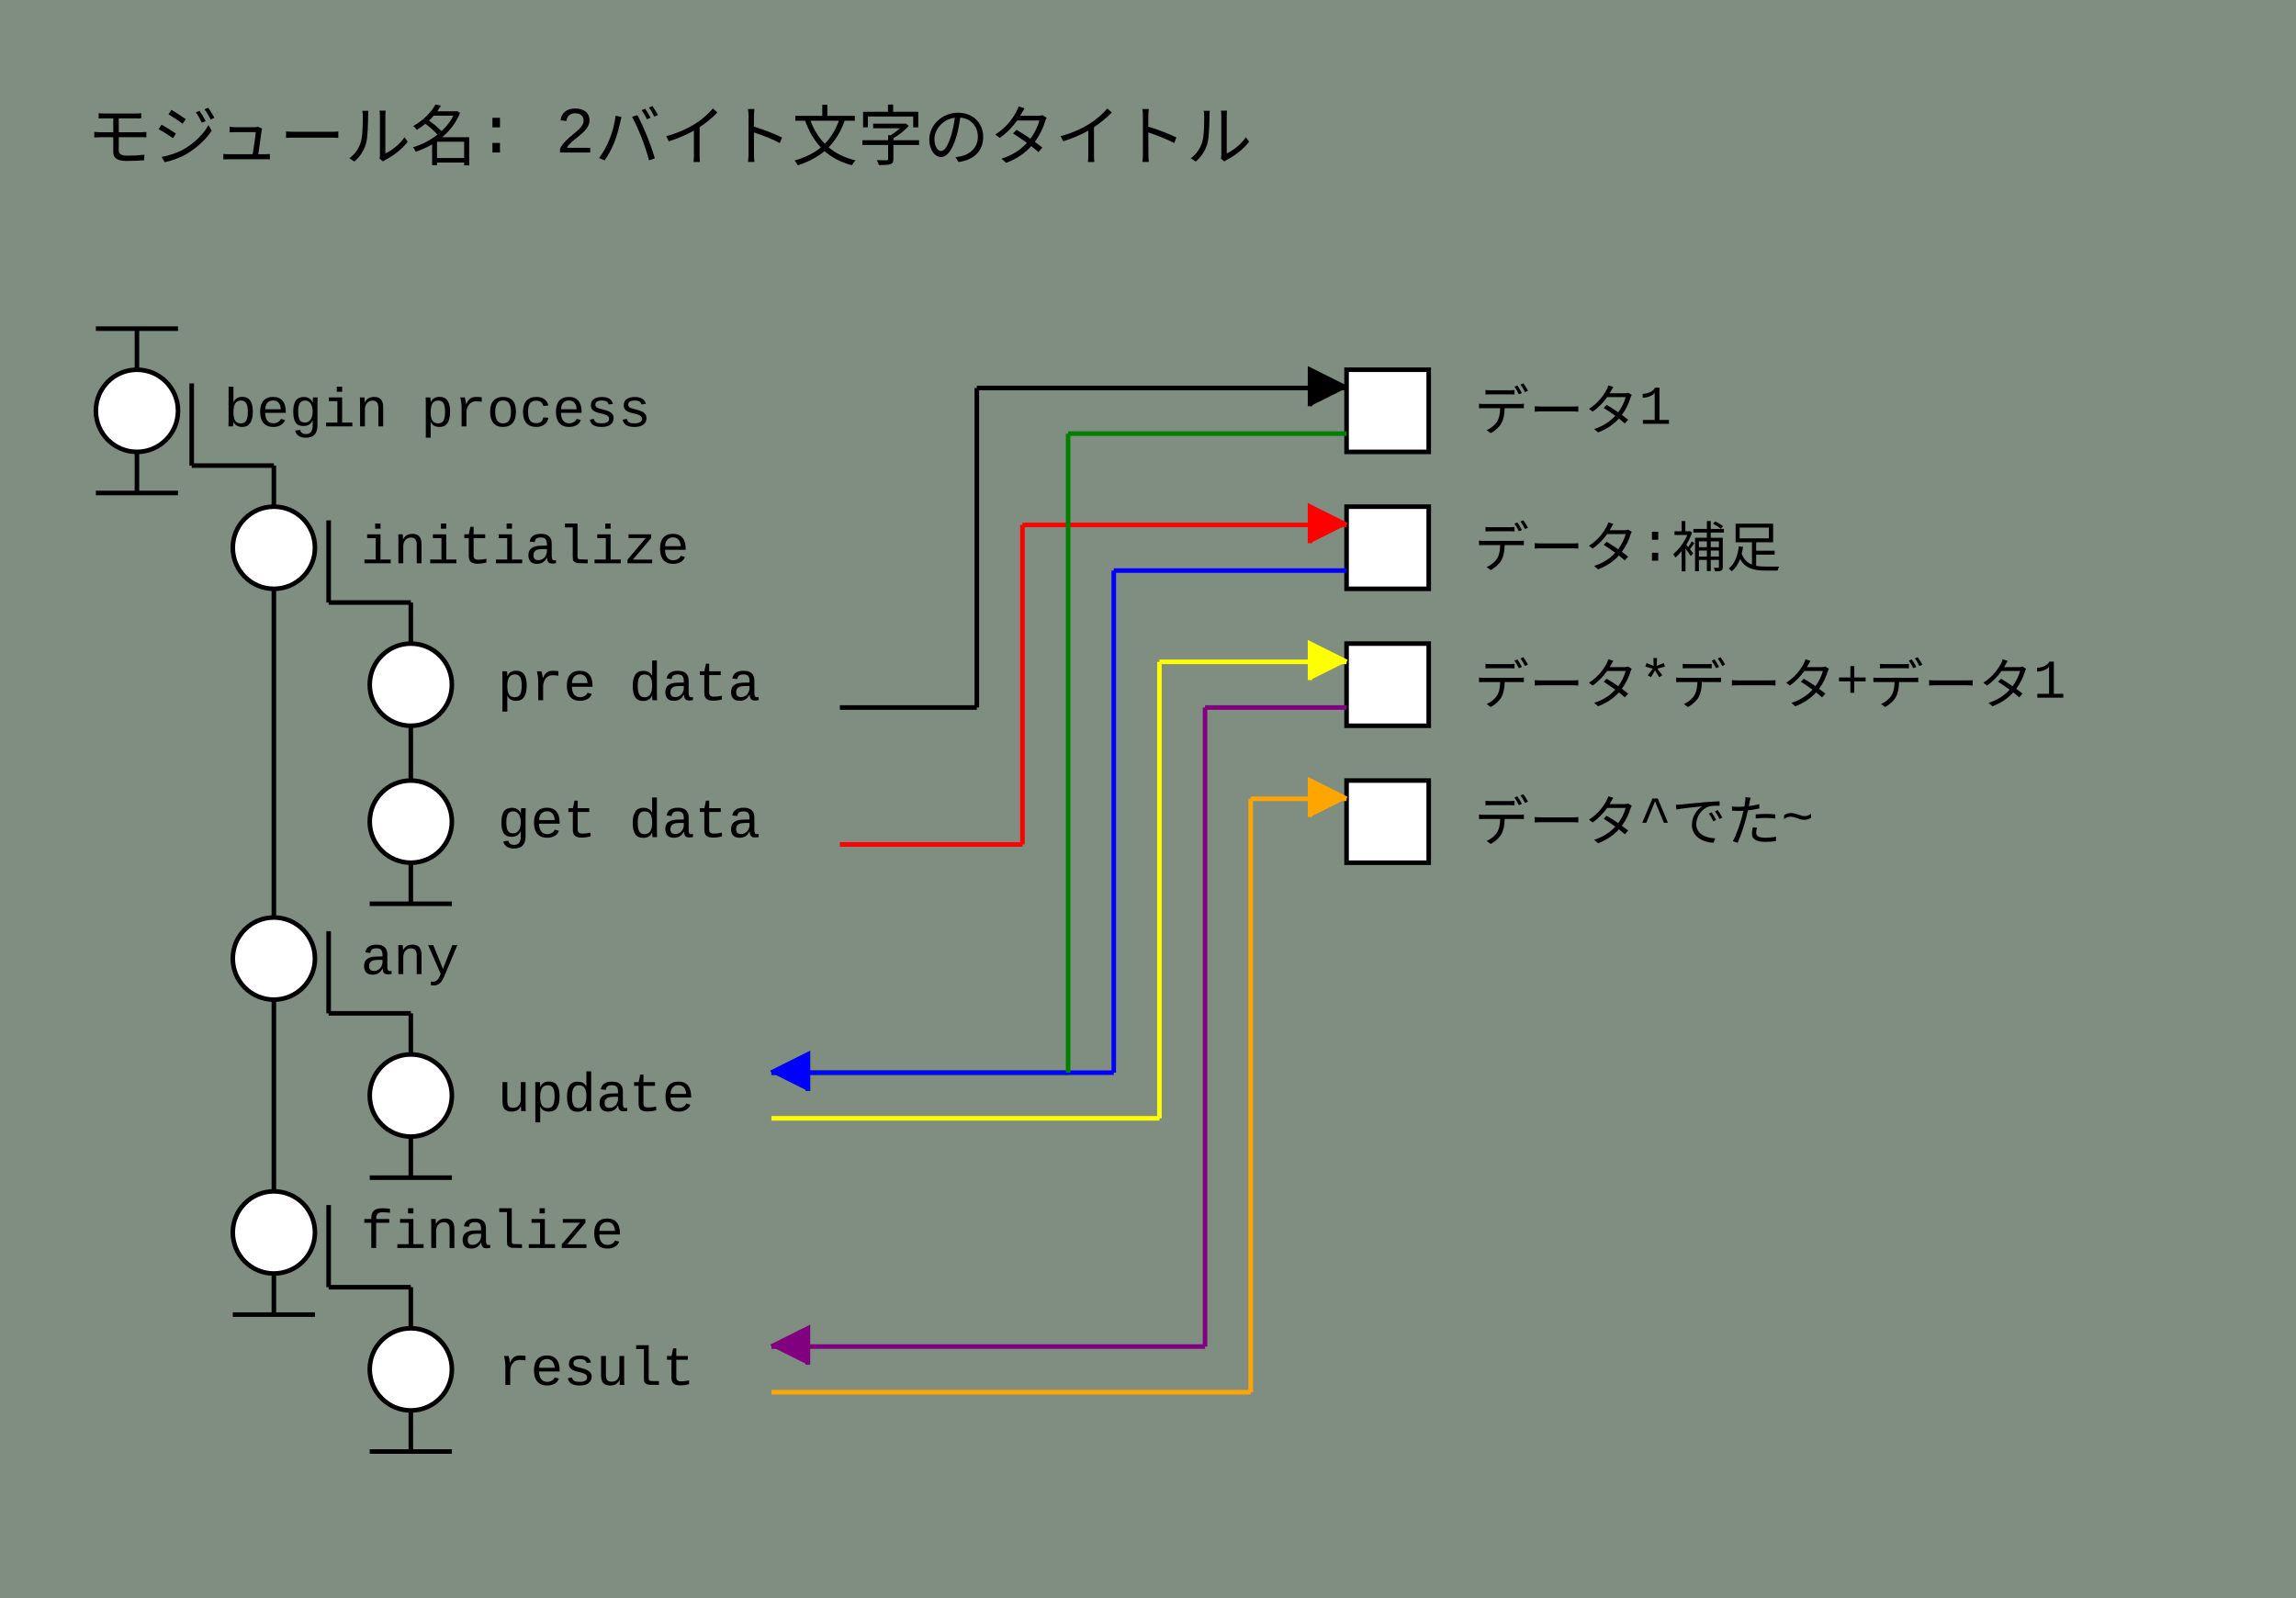
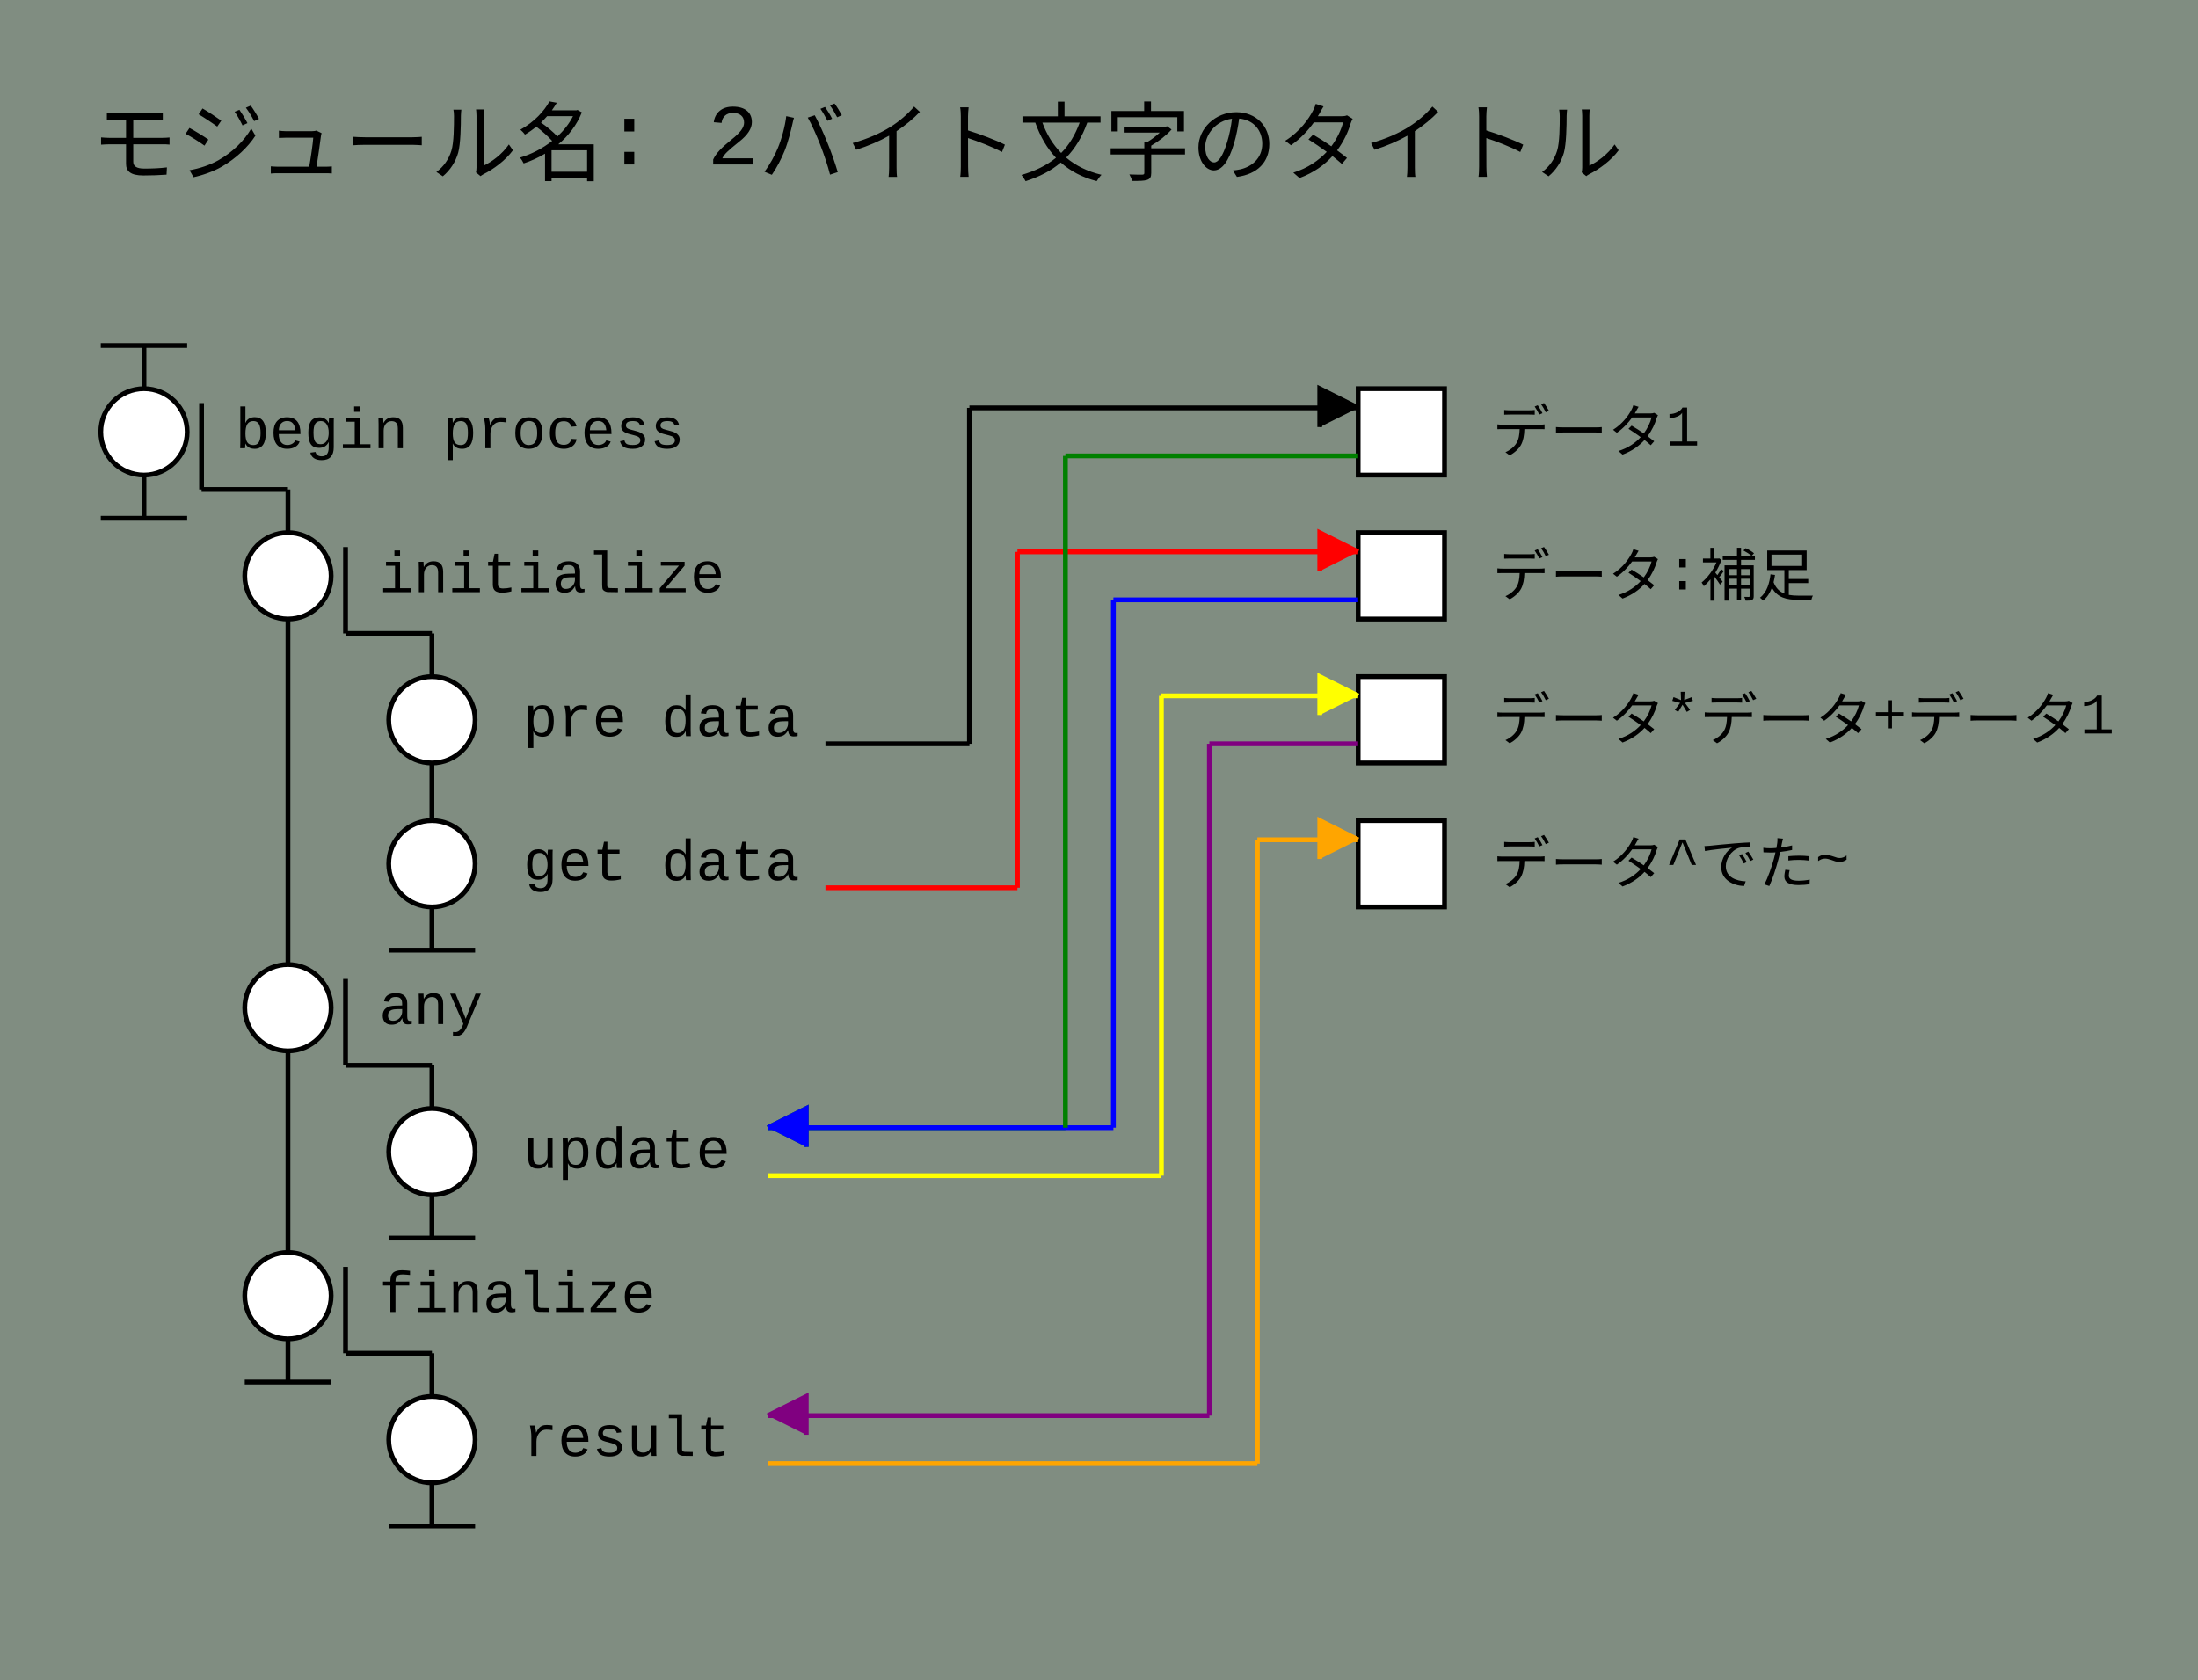
- <svg xmlns="http://www.w3.org/2000/svg" width="503" height="350" style="background-color: #808d81">
-   <rect x="0" y="0" width="503" height="350" fill="#808d81" stroke="#808d81" />
-   <text x="19" y="30" text-anchor="start" dominant-baseline="middle" font-family="Consolas, Meiryo UI, Courier New, monospace" font-size="120%" rotate="0">モジュール名: 2バイト文字のタイトル</text>
+ <svg xmlns="http://www.w3.org/2000/svg" width="458" height="350" style="background-color: #808d81">
+   <rect x="0" y="0" width="458" height="350" fill="#808d81" stroke="#808d81" />
+   <text x="19" y="30" text-anchor="start" dominant-baseline="middle" font-family="Consolas, Courier New, monospace" font-size="18px" rotate="0">モジュール名: 2バイト文字のタイトル</text>
  <circle cx="30" cy="90" r="9" fill="white" stroke="black" />
-   <text x="49" y="90" text-anchor="start" dominant-baseline="middle" font-family="Consolas, Meiryo UI, Courier New, monospace" font-size="100%" rotate="0">begin process</text>
+   <text x="49" y="90" text-anchor="start" dominant-baseline="middle" font-family="Consolas, Courier New, monospace" font-size="12px" rotate="0">begin process</text>
  <line x1="30" y1="72" x2="30" y2="81" stroke="black" />
  <line x1="21" y1="72" x2="39" y2="72" stroke="black" />
  <line x1="30" y1="99" x2="30" y2="108" stroke="black" />
  <line x1="21" y1="108" x2="39" y2="108" stroke="black" />
  <circle cx="60" cy="120" r="9" fill="white" stroke="black" />
-   <text x="79" y="120" text-anchor="start" dominant-baseline="middle" font-family="Consolas, Meiryo UI, Courier New, monospace" font-size="100%" rotate="0">initialize</text>
+   <text x="79" y="120" text-anchor="start" dominant-baseline="middle" font-family="Consolas, Courier New, monospace" font-size="12px" rotate="0">initialize</text>
  <line x1="60" y1="102" x2="60" y2="111" stroke="black" />
  <line x1="42" y1="102" x2="60" y2="102" stroke="black" />
  <line x1="42" y1="84" x2="42" y2="102" stroke="black" />
  <circle cx="90" cy="150" r="9" fill="white" stroke="black" />
-   <text x="109" y="150" text-anchor="start" dominant-baseline="middle" font-family="Consolas, Meiryo UI, Courier New, monospace" font-size="100%" rotate="0">pre data</text>
+   <text x="109" y="150" text-anchor="start" dominant-baseline="middle" font-family="Consolas, Courier New, monospace" font-size="12px" rotate="0">pre data</text>
  <line x1="90" y1="132" x2="90" y2="141" stroke="black" />
  <line x1="72" y1="132" x2="90" y2="132" stroke="black" />
  <line x1="72" y1="114" x2="72" y2="132" stroke="black" />
  <circle cx="90" cy="180" r="9" fill="white" stroke="black" />
-   <text x="109" y="180" text-anchor="start" dominant-baseline="middle" font-family="Consolas, Meiryo UI, Courier New, monospace" font-size="100%" rotate="0">get data</text>
+   <text x="109" y="180" text-anchor="start" dominant-baseline="middle" font-family="Consolas, Courier New, monospace" font-size="12px" rotate="0">get data</text>
  <line x1="90" y1="159" x2="90" y2="171" stroke="black" />
  <line x1="90" y1="189" x2="90" y2="198" stroke="black" />
  <line x1="81" y1="198" x2="99" y2="198" stroke="black" />
  <circle cx="60" cy="210" r="9" fill="white" stroke="black" />
-   <text x="79" y="210" text-anchor="start" dominant-baseline="middle" font-family="Consolas, Meiryo UI, Courier New, monospace" font-size="100%" rotate="0">any</text>
+   <text x="79" y="210" text-anchor="start" dominant-baseline="middle" font-family="Consolas, Courier New, monospace" font-size="12px" rotate="0">any</text>
  <line x1="60" y1="129" x2="60" y2="201" stroke="black" />
  <circle cx="90" cy="240" r="9" fill="white" stroke="black" />
-   <text x="109" y="240" text-anchor="start" dominant-baseline="middle" font-family="Consolas, Meiryo UI, Courier New, monospace" font-size="100%" rotate="0">update</text>
+   <text x="109" y="240" text-anchor="start" dominant-baseline="middle" font-family="Consolas, Courier New, monospace" font-size="12px" rotate="0">update</text>
  <line x1="90" y1="249" x2="90" y2="258" stroke="black" />
  <line x1="81" y1="258" x2="99" y2="258" stroke="black" />
  <line x1="90" y1="222" x2="90" y2="231" stroke="black" />
  <line x1="72" y1="222" x2="90" y2="222" stroke="black" />
  <line x1="72" y1="204" x2="72" y2="222" stroke="black" />
  <circle cx="60" cy="270" r="9" fill="white" stroke="black" />
-   <text x="79" y="270" text-anchor="start" dominant-baseline="middle" font-family="Consolas, Meiryo UI, Courier New, monospace" font-size="100%" rotate="0">finalize</text>
+   <text x="79" y="270" text-anchor="start" dominant-baseline="middle" font-family="Consolas, Courier New, monospace" font-size="12px" rotate="0">finalize</text>
  <line x1="60" y1="219" x2="60" y2="261" stroke="black" />
  <line x1="60" y1="279" x2="60" y2="288" stroke="black" />
  <line x1="51" y1="288" x2="69" y2="288" stroke="black" />
  <circle cx="90" cy="300" r="9" fill="white" stroke="black" />
-   <text x="109" y="300" text-anchor="start" dominant-baseline="middle" font-family="Consolas, Meiryo UI, Courier New, monospace" font-size="100%" rotate="0">result</text>
+   <text x="109" y="300" text-anchor="start" dominant-baseline="middle" font-family="Consolas, Courier New, monospace" font-size="12px" rotate="0">result</text>
  <line x1="90" y1="309" x2="90" y2="318" stroke="black" />
  <line x1="81" y1="318" x2="99" y2="318" stroke="black" />
  <line x1="90" y1="282" x2="90" y2="291" stroke="black" />
  <line x1="72" y1="282" x2="90" y2="282" stroke="black" />
  <line x1="72" y1="264" x2="72" y2="282" stroke="black" />
-   <line x1="184" y1="155" x2="214" y2="155" stroke="black" />
-   <line x1="184" y1="185" x2="224" y2="185" stroke="red" />
-   <line x1="169" y1="235" x2="234" y2="235" stroke="green" />
-   <path d="M 169 235 L 177 231 L 177 239" stroke="green" fill="green" />
-   <line x1="169" y1="235" x2="244" y2="235" stroke="blue" />
-   <path d="M 169 235 L 177 231 L 177 239" stroke="blue" fill="blue" />
-   <line x1="169" y1="245" x2="254" y2="245" stroke="yellow" />
-   <line x1="169" y1="295" x2="264" y2="295" stroke="purple" />
-   <path d="M 169 295 L 177 291 L 177 299" stroke="purple" fill="purple" />
-   <line x1="169" y1="305" x2="274" y2="305" stroke="orange" />
-   <rect x="295" y="81" width="18" height="18" fill="white" stroke="black" />
-   <text x="323" y="90" text-anchor="start" dominant-baseline="middle" font-family="Consolas, Meiryo UI, Courier New, monospace" font-size="100%" rotate="0">データ1</text>
-   <rect x="295" y="111" width="18" height="18" fill="white" stroke="black" />
-   <text x="323" y="120" text-anchor="start" dominant-baseline="middle" font-family="Consolas, Meiryo UI, Courier New, monospace" font-size="100%" rotate="0">データ:補足</text>
-   <rect x="295" y="141" width="18" height="18" fill="white" stroke="black" />
-   <text x="323" y="150" text-anchor="start" dominant-baseline="middle" font-family="Consolas, Meiryo UI, Courier New, monospace" font-size="100%" rotate="0">データ*データ+データ1</text>
-   <rect x="295" y="171" width="18" height="18" fill="white" stroke="black" />
-   <text x="323" y="180" text-anchor="start" dominant-baseline="middle" font-family="Consolas, Meiryo UI, Courier New, monospace" font-size="100%" rotate="0">データ^でた~</text>
-   <line x1="214" y1="85" x2="295" y2="85" stroke="black" />
-   <path d="M 295 85 L 287 81 L 287 89" stroke="black" fill="black" />
-   <line x1="234" y1="95" x2="295" y2="95" stroke="green" />
-   <line x1="224" y1="115" x2="295" y2="115" stroke="red" />
-   <path d="M 295 115 L 287 111 L 287 119" stroke="red" fill="red" />
-   <line x1="244" y1="125" x2="295" y2="125" stroke="blue" />
-   <line x1="254" y1="145" x2="295" y2="145" stroke="yellow" />
-   <path d="M 295 145 L 287 141 L 287 149" stroke="yellow" fill="yellow" />
-   <line x1="264" y1="155" x2="295" y2="155" stroke="purple" />
-   <line x1="274" y1="175" x2="295" y2="175" stroke="orange" />
-   <path d="M 295 175 L 287 171 L 287 179" stroke="orange" fill="orange" />
-   <line x1="214" y1="85" x2="214" y2="155" stroke="black" />
-   <line x1="224" y1="115" x2="224" y2="185" stroke="red" />
-   <line x1="234" y1="95" x2="234" y2="235" stroke="green" />
-   <line x1="244" y1="125" x2="244" y2="235" stroke="blue" />
-   <line x1="254" y1="145" x2="254" y2="245" stroke="yellow" />
-   <line x1="264" y1="155" x2="264" y2="295" stroke="purple" />
-   <line x1="274" y1="175" x2="274" y2="305" stroke="orange" />
+   <line x1="172" y1="155" x2="202" y2="155" stroke="black" />
+   <line x1="172" y1="185" x2="212" y2="185" stroke="red" />
+   <line x1="160" y1="235" x2="222" y2="235" stroke="green" />
+   <path d="M 160 235 L 168 231 L 168 239" stroke="green" fill="green" />
+   <line x1="160" y1="235" x2="232" y2="235" stroke="blue" />
+   <path d="M 160 235 L 168 231 L 168 239" stroke="blue" fill="blue" />
+   <line x1="160" y1="245" x2="242" y2="245" stroke="yellow" />
+   <line x1="160" y1="295" x2="252" y2="295" stroke="purple" />
+   <path d="M 160 295 L 168 291 L 168 299" stroke="purple" fill="purple" />
+   <line x1="160" y1="305" x2="262" y2="305" stroke="orange" />
+   <rect x="283" y="81" width="18" height="18" fill="white" stroke="black" />
+   <text x="311" y="90" text-anchor="start" dominant-baseline="middle" font-family="Consolas, Courier New, monospace" font-size="12px" rotate="0">データ1</text>
+   <rect x="283" y="111" width="18" height="18" fill="white" stroke="black" />
+   <text x="311" y="120" text-anchor="start" dominant-baseline="middle" font-family="Consolas, Courier New, monospace" font-size="12px" rotate="0">データ:補足</text>
+   <rect x="283" y="141" width="18" height="18" fill="white" stroke="black" />
+   <text x="311" y="150" text-anchor="start" dominant-baseline="middle" font-family="Consolas, Courier New, monospace" font-size="12px" rotate="0">データ*データ+データ1</text>
+   <rect x="283" y="171" width="18" height="18" fill="white" stroke="black" />
+   <text x="311" y="180" text-anchor="start" dominant-baseline="middle" font-family="Consolas, Courier New, monospace" font-size="12px" rotate="0">データ^でた~</text>
+   <line x1="202" y1="85" x2="283" y2="85" stroke="black" />
+   <path d="M 283 85 L 275 81 L 275 89" stroke="black" fill="black" />
+   <line x1="222" y1="95" x2="283" y2="95" stroke="green" />
+   <line x1="212" y1="115" x2="283" y2="115" stroke="red" />
+   <path d="M 283 115 L 275 111 L 275 119" stroke="red" fill="red" />
+   <line x1="232" y1="125" x2="283" y2="125" stroke="blue" />
+   <line x1="242" y1="145" x2="283" y2="145" stroke="yellow" />
+   <path d="M 283 145 L 275 141 L 275 149" stroke="yellow" fill="yellow" />
+   <line x1="252" y1="155" x2="283" y2="155" stroke="purple" />
+   <line x1="262" y1="175" x2="283" y2="175" stroke="orange" />
+   <path d="M 283 175 L 275 171 L 275 179" stroke="orange" fill="orange" />
+   <line x1="202" y1="85" x2="202" y2="155" stroke="black" />
+   <line x1="212" y1="115" x2="212" y2="185" stroke="red" />
+   <line x1="222" y1="95" x2="222" y2="235" stroke="green" />
+   <line x1="232" y1="125" x2="232" y2="235" stroke="blue" />
+   <line x1="242" y1="145" x2="242" y2="245" stroke="yellow" />
+   <line x1="252" y1="155" x2="252" y2="295" stroke="purple" />
+   <line x1="262" y1="175" x2="262" y2="305" stroke="orange" />
</svg>
